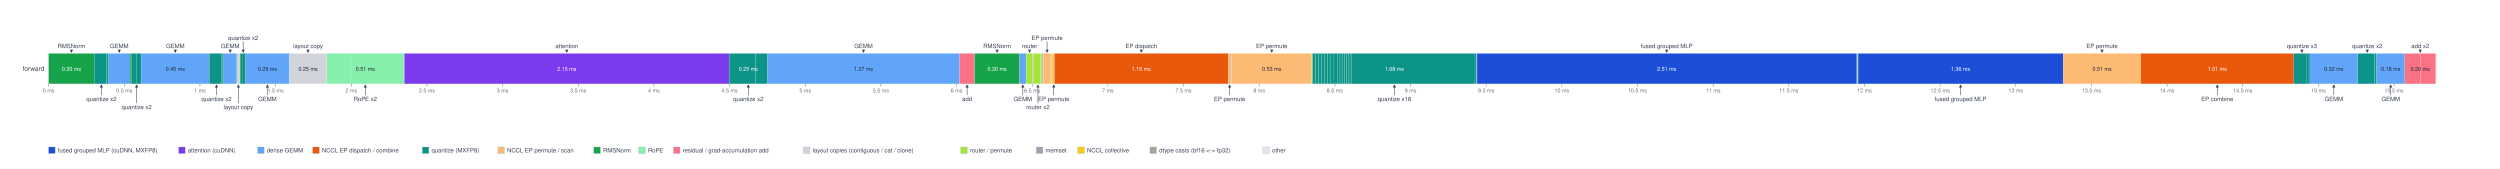
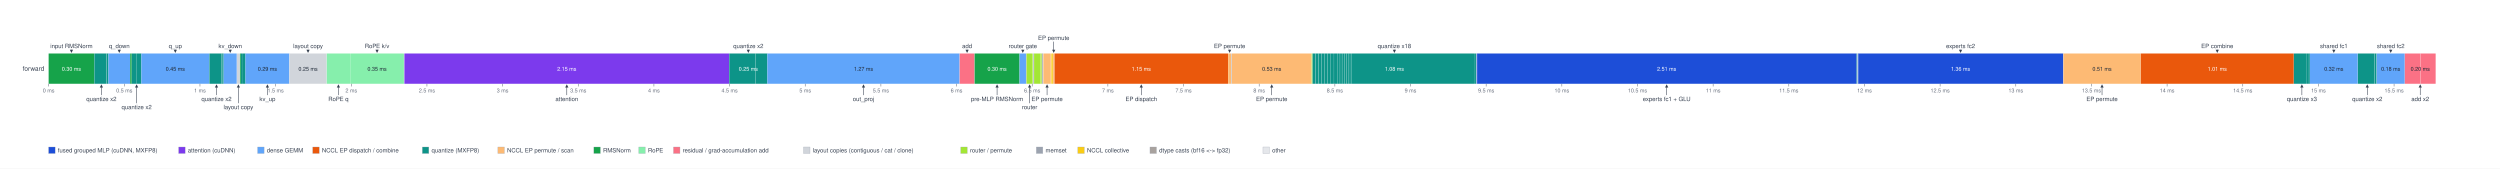
<svg xmlns="http://www.w3.org/2000/svg" width="4626" height="312" viewBox="0 0 4626 312">
  <defs>
    <marker id="arrow" markerWidth="6" markerHeight="6" refX="3" refY="3" orient="auto">
      <path d="M0,0 L6,3 L0,6 z" fill="#374151" />
    </marker>
  </defs>
  <rect width="4626" height="312" fill="white" />
  <line x1="132.2" y1="92" x2="132.2" y2="95" stroke="#374151" stroke-width="1" marker-end="url(#arrow)" />
-   <text x="132.2" y="89.0" text-anchor="middle" font-family="Helvetica, Arial, sans-serif" font-size="11" font-weight="normal" fill="#374151">RMSNorm</text>
+   <text x="132.2" y="89.0" text-anchor="middle" font-family="Helvetica, Arial, sans-serif" font-size="11" font-weight="normal" fill="#374151">input RMSNorm</text>
  <line x1="187.6" y1="176" x2="187.6" y2="159" stroke="#374151" stroke-width="1" marker-end="url(#arrow)" />
  <text x="187.6" y="187.0" text-anchor="middle" font-family="Helvetica, Arial, sans-serif" font-size="11" font-weight="normal" fill="#374151">quantize x2</text>
  <line x1="220.7" y1="92" x2="220.7" y2="95" stroke="#374151" stroke-width="1" marker-end="url(#arrow)" />
-   <text x="220.7" y="89.0" text-anchor="middle" font-family="Helvetica, Arial, sans-serif" font-size="11" font-weight="normal" fill="#374151">GEMM</text>
+   <text x="220.7" y="89.0" text-anchor="middle" font-family="Helvetica, Arial, sans-serif" font-size="11" font-weight="normal" fill="#374151">q_down</text>
  <line x1="252.8" y1="191" x2="252.8" y2="159" stroke="#374151" stroke-width="1" marker-end="url(#arrow)" />
  <text x="252.8" y="202.0" text-anchor="middle" font-family="Helvetica, Arial, sans-serif" font-size="11" font-weight="normal" fill="#374151">quantize x2</text>
  <line x1="324.4" y1="92" x2="324.4" y2="95" stroke="#374151" stroke-width="1" marker-end="url(#arrow)" />
-   <text x="324.4" y="89.0" text-anchor="middle" font-family="Helvetica, Arial, sans-serif" font-size="11" font-weight="normal" fill="#374151">GEMM</text>
+   <text x="324.4" y="89.0" text-anchor="middle" font-family="Helvetica, Arial, sans-serif" font-size="11" font-weight="normal" fill="#374151">q_up</text>
  <line x1="400.6" y1="176" x2="400.6" y2="159" stroke="#374151" stroke-width="1" marker-end="url(#arrow)" />
  <text x="400.6" y="187.0" text-anchor="middle" font-family="Helvetica, Arial, sans-serif" font-size="11" font-weight="normal" fill="#374151">quantize x2</text>
  <line x1="426.0" y1="92" x2="426.0" y2="95" stroke="#374151" stroke-width="1" marker-end="url(#arrow)" />
-   <text x="426.0" y="89.0" text-anchor="middle" font-family="Helvetica, Arial, sans-serif" font-size="11" font-weight="normal" fill="#374151">GEMM</text>
+   <text x="426.0" y="89.0" text-anchor="middle" font-family="Helvetica, Arial, sans-serif" font-size="11" font-weight="normal" fill="#374151">kv_down</text>
  <line x1="441.1" y1="191" x2="441.1" y2="159" stroke="#374151" stroke-width="1" marker-end="url(#arrow)" />
  <text x="441.1" y="202.0" text-anchor="middle" font-family="Helvetica, Arial, sans-serif" font-size="11" font-weight="normal" fill="#374151">layout copy</text>
-   <line x1="450.0" y1="77" x2="450.0" y2="95" stroke="#374151" stroke-width="1" marker-end="url(#arrow)" />
-   <text x="450.0" y="74.0" text-anchor="middle" font-family="Helvetica, Arial, sans-serif" font-size="11" font-weight="normal" fill="#374151">quantize x2</text>
  <line x1="494.8" y1="176" x2="494.8" y2="159" stroke="#374151" stroke-width="1" marker-end="url(#arrow)" />
-   <text x="494.8" y="187.0" text-anchor="middle" font-family="Helvetica, Arial, sans-serif" font-size="11" font-weight="normal" fill="#374151">GEMM</text>
+   <text x="494.8" y="187.0" text-anchor="middle" font-family="Helvetica, Arial, sans-serif" font-size="11" font-weight="normal" fill="#374151">kv_up</text>
  <line x1="570.0" y1="92" x2="570.0" y2="95" stroke="#374151" stroke-width="1" marker-end="url(#arrow)" />
  <text x="570.0" y="89.0" text-anchor="middle" font-family="Helvetica, Arial, sans-serif" font-size="11" font-weight="normal" fill="#374151">layout copy</text>
-   <line x1="676.0" y1="176" x2="676.0" y2="159" stroke="#374151" stroke-width="1" marker-end="url(#arrow)" />
-   <text x="676.0" y="187.0" text-anchor="middle" font-family="Helvetica, Arial, sans-serif" font-size="11" font-weight="normal" fill="#374151">RoPE x2</text>
-   <line x1="1048.8" y1="92" x2="1048.8" y2="95" stroke="#374151" stroke-width="1" marker-end="url(#arrow)" />
-   <text x="1048.8" y="89.0" text-anchor="middle" font-family="Helvetica, Arial, sans-serif" font-size="11" font-weight="normal" fill="#374151">attention</text>
-   <line x1="1384.7" y1="176" x2="1384.7" y2="159" stroke="#374151" stroke-width="1" marker-end="url(#arrow)" />
-   <text x="1384.7" y="187.0" text-anchor="middle" font-family="Helvetica, Arial, sans-serif" font-size="11" font-weight="normal" fill="#374151">quantize x2</text>
-   <line x1="1597.8" y1="92" x2="1597.8" y2="95" stroke="#374151" stroke-width="1" marker-end="url(#arrow)" />
-   <text x="1597.8" y="89.0" text-anchor="middle" font-family="Helvetica, Arial, sans-serif" font-size="11" font-weight="normal" fill="#374151">GEMM</text>
-   <line x1="1789.5" y1="176" x2="1789.5" y2="159" stroke="#374151" stroke-width="1" marker-end="url(#arrow)" />
-   <text x="1789.5" y="187.0" text-anchor="middle" font-family="Helvetica, Arial, sans-serif" font-size="11" font-weight="normal" fill="#374151">add</text>
-   <line x1="1845.0" y1="92" x2="1845.0" y2="95" stroke="#374151" stroke-width="1" marker-end="url(#arrow)" />
-   <text x="1845.0" y="89.0" text-anchor="middle" font-family="Helvetica, Arial, sans-serif" font-size="11" font-weight="normal" fill="#374151">RMSNorm</text>
-   <line x1="1892.6" y1="176" x2="1892.6" y2="159" stroke="#374151" stroke-width="1" marker-end="url(#arrow)" />
-   <text x="1892.6" y="187.0" text-anchor="middle" font-family="Helvetica, Arial, sans-serif" font-size="11" font-weight="normal" fill="#374151">GEMM</text>
-   <line x1="1905.2" y1="92" x2="1905.2" y2="95" stroke="#374151" stroke-width="1" marker-end="url(#arrow)" />
-   <text x="1905.2" y="89.0" text-anchor="middle" font-family="Helvetica, Arial, sans-serif" font-size="11" font-weight="normal" fill="#374151">router</text>
-   <line x1="1920.6" y1="191" x2="1920.6" y2="159" stroke="#374151" stroke-width="1" marker-end="url(#arrow)" />
-   <text x="1920.6" y="202.0" text-anchor="middle" font-family="Helvetica, Arial, sans-serif" font-size="11" font-weight="normal" fill="#374151">router x2</text>
-   <line x1="1937.5" y1="77" x2="1937.5" y2="95" stroke="#374151" stroke-width="1" marker-end="url(#arrow)" />
-   <text x="1937.5" y="74.0" text-anchor="middle" font-family="Helvetica, Arial, sans-serif" font-size="11" font-weight="normal" fill="#374151">EP permute</text>
-   <line x1="1949.8" y1="176" x2="1949.8" y2="159" stroke="#374151" stroke-width="1" marker-end="url(#arrow)" />
-   <text x="1949.8" y="187.0" text-anchor="middle" font-family="Helvetica, Arial, sans-serif" font-size="11" font-weight="normal" fill="#374151">EP permute</text>
-   <line x1="2111.8" y1="92" x2="2111.8" y2="95" stroke="#374151" stroke-width="1" marker-end="url(#arrow)" />
-   <text x="2111.8" y="89.0" text-anchor="middle" font-family="Helvetica, Arial, sans-serif" font-size="11" font-weight="normal" fill="#374151">EP dispatch</text>
-   <line x1="2275.3" y1="176" x2="2275.3" y2="159" stroke="#374151" stroke-width="1" marker-end="url(#arrow)" />
-   <text x="2275.3" y="187.0" text-anchor="middle" font-family="Helvetica, Arial, sans-serif" font-size="11" font-weight="normal" fill="#374151">EP permute</text>
-   <line x1="2353.2" y1="92" x2="2353.2" y2="95" stroke="#374151" stroke-width="1" marker-end="url(#arrow)" />
-   <text x="2353.2" y="89.0" text-anchor="middle" font-family="Helvetica, Arial, sans-serif" font-size="11" font-weight="normal" fill="#374151">EP permute</text>
-   <line x1="2580.2" y1="176" x2="2580.2" y2="159" stroke="#374151" stroke-width="1" marker-end="url(#arrow)" />
-   <text x="2580.2" y="187.0" text-anchor="middle" font-family="Helvetica, Arial, sans-serif" font-size="11" font-weight="normal" fill="#374151">quantize x18</text>
-   <line x1="3084.0" y1="92" x2="3084.0" y2="95" stroke="#374151" stroke-width="1" marker-end="url(#arrow)" />
-   <text x="3084.0" y="89.0" text-anchor="middle" font-family="Helvetica, Arial, sans-serif" font-size="11" font-weight="normal" fill="#374151">fused grouped MLP</text>
-   <line x1="3627.8" y1="176" x2="3627.8" y2="159" stroke="#374151" stroke-width="1" marker-end="url(#arrow)" />
-   <text x="3627.8" y="187.0" text-anchor="middle" font-family="Helvetica, Arial, sans-serif" font-size="11" font-weight="normal" fill="#374151">fused grouped MLP</text>
-   <line x1="3889.6" y1="92" x2="3889.6" y2="95" stroke="#374151" stroke-width="1" marker-end="url(#arrow)" />
-   <text x="3889.6" y="89.0" text-anchor="middle" font-family="Helvetica, Arial, sans-serif" font-size="11" font-weight="normal" fill="#374151">EP permute</text>
-   <line x1="4102.8" y1="176" x2="4102.8" y2="159" stroke="#374151" stroke-width="1" marker-end="url(#arrow)" />
-   <text x="4102.8" y="187.0" text-anchor="middle" font-family="Helvetica, Arial, sans-serif" font-size="11" font-weight="normal" fill="#374151">EP combine</text>
-   <line x1="4259.4" y1="92" x2="4259.4" y2="95" stroke="#374151" stroke-width="1" marker-end="url(#arrow)" />
-   <text x="4259.4" y="89.0" text-anchor="middle" font-family="Helvetica, Arial, sans-serif" font-size="11" font-weight="normal" fill="#374151">quantize x3</text>
-   <line x1="4318.5" y1="176" x2="4318.5" y2="159" stroke="#374151" stroke-width="1" marker-end="url(#arrow)" />
-   <text x="4318.5" y="187.0" text-anchor="middle" font-family="Helvetica, Arial, sans-serif" font-size="11" font-weight="normal" fill="#374151">GEMM</text>
-   <line x1="4380.4" y1="92" x2="4380.4" y2="95" stroke="#374151" stroke-width="1" marker-end="url(#arrow)" />
-   <text x="4380.4" y="89.0" text-anchor="middle" font-family="Helvetica, Arial, sans-serif" font-size="11" font-weight="normal" fill="#374151">quantize x2</text>
-   <line x1="4423.8" y1="176" x2="4423.8" y2="159" stroke="#374151" stroke-width="1" marker-end="url(#arrow)" />
-   <text x="4423.8" y="187.0" text-anchor="middle" font-family="Helvetica, Arial, sans-serif" font-size="11" font-weight="normal" fill="#374151">GEMM</text>
-   <line x1="4478.4" y1="92" x2="4478.4" y2="95" stroke="#374151" stroke-width="1" marker-end="url(#arrow)" />
-   <text x="4478.4" y="89.0" text-anchor="middle" font-family="Helvetica, Arial, sans-serif" font-size="11" font-weight="normal" fill="#374151">add x2</text>
+   <line x1="626.2" y1="176" x2="626.2" y2="159" stroke="#374151" stroke-width="1" marker-end="url(#arrow)" />
+   <text x="626.2" y="187.0" text-anchor="middle" font-family="Helvetica, Arial, sans-serif" font-size="11" font-weight="normal" fill="#374151">RoPE q</text>
+   <line x1="697.7" y1="92" x2="697.7" y2="95" stroke="#374151" stroke-width="1" marker-end="url(#arrow)" />
+   <text x="697.7" y="89.0" text-anchor="middle" font-family="Helvetica, Arial, sans-serif" font-size="11" font-weight="normal" fill="#374151">RoPE k/v</text>
+   <line x1="1048.8" y1="176" x2="1048.8" y2="159" stroke="#374151" stroke-width="1" marker-end="url(#arrow)" />
+   <text x="1048.8" y="187.0" text-anchor="middle" font-family="Helvetica, Arial, sans-serif" font-size="11" font-weight="normal" fill="#374151">attention</text>
+   <line x1="1384.7" y1="92" x2="1384.7" y2="95" stroke="#374151" stroke-width="1" marker-end="url(#arrow)" />
+   <text x="1384.7" y="89.0" text-anchor="middle" font-family="Helvetica, Arial, sans-serif" font-size="11" font-weight="normal" fill="#374151">quantize x2</text>
+   <line x1="1597.8" y1="176" x2="1597.8" y2="159" stroke="#374151" stroke-width="1" marker-end="url(#arrow)" />
+   <text x="1597.8" y="187.0" text-anchor="middle" font-family="Helvetica, Arial, sans-serif" font-size="11" font-weight="normal" fill="#374151">out_proj</text>
+   <line x1="1789.5" y1="92" x2="1789.5" y2="95" stroke="#374151" stroke-width="1" marker-end="url(#arrow)" />
+   <text x="1789.5" y="89.0" text-anchor="middle" font-family="Helvetica, Arial, sans-serif" font-size="11" font-weight="normal" fill="#374151">add</text>
+   <line x1="1845.0" y1="176" x2="1845.0" y2="159" stroke="#374151" stroke-width="1" marker-end="url(#arrow)" />
+   <text x="1845.0" y="187.0" text-anchor="middle" font-family="Helvetica, Arial, sans-serif" font-size="11" font-weight="normal" fill="#374151">pre-MLP RMSNorm</text>
+   <line x1="1892.6" y1="92" x2="1892.6" y2="95" stroke="#374151" stroke-width="1" marker-end="url(#arrow)" />
+   <text x="1892.6" y="89.0" text-anchor="middle" font-family="Helvetica, Arial, sans-serif" font-size="11" font-weight="normal" fill="#374151">router gate</text>
+   <line x1="1905.2" y1="191" x2="1905.2" y2="159" stroke="#374151" stroke-width="1" marker-end="url(#arrow)" />
+   <text x="1905.2" y="202.0" text-anchor="middle" font-family="Helvetica, Arial, sans-serif" font-size="11" font-weight="normal" fill="#374151">router</text>
+   <line x1="1937.5" y1="176" x2="1937.5" y2="159" stroke="#374151" stroke-width="1" marker-end="url(#arrow)" />
+   <text x="1937.5" y="187.0" text-anchor="middle" font-family="Helvetica, Arial, sans-serif" font-size="11" font-weight="normal" fill="#374151">EP permute</text>
+   <line x1="1949.8" y1="77" x2="1949.8" y2="95" stroke="#374151" stroke-width="1" marker-end="url(#arrow)" />
+   <text x="1949.8" y="74.0" text-anchor="middle" font-family="Helvetica, Arial, sans-serif" font-size="11" font-weight="normal" fill="#374151">EP permute</text>
+   <line x1="2111.8" y1="176" x2="2111.8" y2="159" stroke="#374151" stroke-width="1" marker-end="url(#arrow)" />
+   <text x="2111.8" y="187.0" text-anchor="middle" font-family="Helvetica, Arial, sans-serif" font-size="11" font-weight="normal" fill="#374151">EP dispatch</text>
+   <line x1="2275.3" y1="92" x2="2275.3" y2="95" stroke="#374151" stroke-width="1" marker-end="url(#arrow)" />
+   <text x="2275.3" y="89.0" text-anchor="middle" font-family="Helvetica, Arial, sans-serif" font-size="11" font-weight="normal" fill="#374151">EP permute</text>
+   <line x1="2353.2" y1="176" x2="2353.2" y2="159" stroke="#374151" stroke-width="1" marker-end="url(#arrow)" />
+   <text x="2353.2" y="187.0" text-anchor="middle" font-family="Helvetica, Arial, sans-serif" font-size="11" font-weight="normal" fill="#374151">EP permute</text>
+   <line x1="2580.2" y1="92" x2="2580.2" y2="95" stroke="#374151" stroke-width="1" marker-end="url(#arrow)" />
+   <text x="2580.2" y="89.0" text-anchor="middle" font-family="Helvetica, Arial, sans-serif" font-size="11" font-weight="normal" fill="#374151">quantize x18</text>
+   <line x1="3084.0" y1="176" x2="3084.0" y2="159" stroke="#374151" stroke-width="1" marker-end="url(#arrow)" />
+   <text x="3084.0" y="187.0" text-anchor="middle" font-family="Helvetica, Arial, sans-serif" font-size="11" font-weight="normal" fill="#374151">experts fc1 + GLU</text>
+   <line x1="3627.8" y1="92" x2="3627.8" y2="95" stroke="#374151" stroke-width="1" marker-end="url(#arrow)" />
+   <text x="3627.8" y="89.0" text-anchor="middle" font-family="Helvetica, Arial, sans-serif" font-size="11" font-weight="normal" fill="#374151">experts fc2</text>
+   <line x1="3889.6" y1="176" x2="3889.6" y2="159" stroke="#374151" stroke-width="1" marker-end="url(#arrow)" />
+   <text x="3889.6" y="187.0" text-anchor="middle" font-family="Helvetica, Arial, sans-serif" font-size="11" font-weight="normal" fill="#374151">EP permute</text>
+   <line x1="4102.8" y1="92" x2="4102.8" y2="95" stroke="#374151" stroke-width="1" marker-end="url(#arrow)" />
+   <text x="4102.8" y="89.0" text-anchor="middle" font-family="Helvetica, Arial, sans-serif" font-size="11" font-weight="normal" fill="#374151">EP combine</text>
+   <line x1="4259.4" y1="176" x2="4259.4" y2="159" stroke="#374151" stroke-width="1" marker-end="url(#arrow)" />
+   <text x="4259.4" y="187.0" text-anchor="middle" font-family="Helvetica, Arial, sans-serif" font-size="11" font-weight="normal" fill="#374151">quantize x3</text>
+   <line x1="4318.5" y1="92" x2="4318.5" y2="95" stroke="#374151" stroke-width="1" marker-end="url(#arrow)" />
+   <text x="4318.5" y="89.0" text-anchor="middle" font-family="Helvetica, Arial, sans-serif" font-size="11" font-weight="normal" fill="#374151">shared fc1</text>
+   <line x1="4380.4" y1="176" x2="4380.4" y2="159" stroke="#374151" stroke-width="1" marker-end="url(#arrow)" />
+   <text x="4380.4" y="187.0" text-anchor="middle" font-family="Helvetica, Arial, sans-serif" font-size="11" font-weight="normal" fill="#374151">quantize x2</text>
+   <line x1="4423.8" y1="92" x2="4423.8" y2="95" stroke="#374151" stroke-width="1" marker-end="url(#arrow)" />
+   <text x="4423.8" y="89.0" text-anchor="middle" font-family="Helvetica, Arial, sans-serif" font-size="11" font-weight="normal" fill="#374151">shared fc2</text>
+   <line x1="4478.4" y1="176" x2="4478.4" y2="159" stroke="#374151" stroke-width="1" marker-end="url(#arrow)" />
+   <text x="4478.4" y="187.0" text-anchor="middle" font-family="Helvetica, Arial, sans-serif" font-size="11" font-weight="normal" fill="#374151">add x2</text>
  <text x="82.0" y="131.0" text-anchor="end" font-family="Helvetica, Arial, sans-serif" font-size="12" font-weight="normal" fill="#374151">forward</text>
  <rect x="90.00" y="99" width="84.35" height="56" fill="#16a34a" />
  <rect x="174.61" y="99" width="22.20" height="56" fill="#0d9488" />
  <rect x="197.17" y="99" width="3.47" height="56" fill="#0d9488" />
  <rect x="200.80" y="99" width="39.77" height="56" fill="#60a5fa" />
  <rect x="240.90" y="99" width="2.80" height="56" fill="#16a34a" />
  <rect x="244.01" y="99" width="9.03" height="56" fill="#0d9488" />
  <rect x="253.33" y="99" width="8.23" height="56" fill="#0d9488" />
  <rect x="261.63" y="99" width="125.49" height="56" fill="#60a5fa" />
  <rect x="387.45" y="99" width="22.25" height="56" fill="#0d9488" />
  <rect x="409.94" y="99" width="0.80" height="56" fill="#0d9488" />
  <rect x="410.67" y="99" width="0.80" height="56" fill="#0d9488" />
  <rect x="411.41" y="99" width="2.31" height="56" fill="#0d9488" />
  <rect x="413.84" y="99" width="24.23" height="56" fill="#60a5fa" />
  <rect x="438.43" y="99" width="5.25" height="56" fill="#d1d5db" />
  <rect x="443.96" y="99" width="1.56" height="56" fill="#16a34a" />
  <rect x="445.75" y="99" width="3.68" height="56" fill="#0d9488" />
  <rect x="449.66" y="99" width="4.56" height="56" fill="#0d9488" />
  <rect x="454.25" y="99" width="81.06" height="56" fill="#60a5fa" />
  <rect x="535.60" y="99" width="68.73" height="56" fill="#d1d5db" />
  <rect x="604.66" y="99" width="43.03" height="56" fill="#86efac" />
  <rect x="648.01" y="99" width="99.38" height="56" fill="#86efac" />
  <rect x="747.72" y="99" width="0.80" height="56" fill="#e5e7eb" />
  <rect x="748.31" y="99" width="600.90" height="56" fill="#7c3aed" />
  <rect x="1349.46" y="99" width="48.17" height="56" fill="#0d9488" />
  <rect x="1397.87" y="99" width="22.04" height="56" fill="#0d9488" />
  <rect x="1419.95" y="99" width="355.61" height="56" fill="#60a5fa" />
  <rect x="1775.85" y="99" width="27.26" height="56" fill="#fb7185" />
  <rect x="1803.43" y="99" width="83.06" height="56" fill="#16a34a" />
  <rect x="1886.67" y="99" width="11.78" height="56" fill="#60a5fa" />
  <rect x="1898.78" y="99" width="0.80" height="56" fill="#a8a29e" />
  <rect x="1899.59" y="99" width="11.24" height="56" fill="#a3e635" />
  <rect x="1911.93" y="99" width="0.80" height="56" fill="#9ca3af" />
  <rect x="1912.85" y="99" width="0.80" height="56" fill="#9ca3af" />
  <rect x="1913.52" y="99" width="11.75" height="56" fill="#a3e635" />
  <rect x="1925.47" y="99" width="2.12" height="56" fill="#a3e635" />
  <rect x="1927.91" y="99" width="0.80" height="56" fill="#9ca3af" />
  <rect x="1928.62" y="99" width="0.80" height="56" fill="#9ca3af" />
  <rect x="1929.43" y="99" width="0.80" height="56" fill="#9ca3af" />
  <rect x="1930.73" y="99" width="13.61" height="56" fill="#fdba74" />
  <rect x="1945.41" y="99" width="2.77" height="56" fill="#facc15" />
  <rect x="1948.37" y="99" width="1.65" height="56" fill="#fdba74" />
  <rect x="1950.29" y="99" width="0.91" height="56" fill="#fdba74" />
  <rect x="1951.36" y="99" width="320.96" height="56" fill="#ea580c" />
  <rect x="2272.56" y="99" width="5.39" height="56" fill="#fdba74" />
  <rect x="2278.66" y="99" width="0.80" height="56" fill="#9ca3af" />
  <rect x="2279.49" y="99" width="147.33" height="56" fill="#fdba74" />
  <rect x="2427.15" y="99" width="1.27" height="56" fill="#a3e635" />
  <rect x="2428.75" y="99" width="5.21" height="56" fill="#0d9488" />
  <rect x="2434.28" y="99" width="5.25" height="56" fill="#0d9488" />
  <rect x="2439.84" y="99" width="5.31" height="56" fill="#0d9488" />
  <rect x="2445.39" y="99" width="5.60" height="56" fill="#0d9488" />
  <rect x="2451.23" y="99" width="5.34" height="56" fill="#0d9488" />
  <rect x="2456.88" y="99" width="5.48" height="56" fill="#0d9488" />
  <rect x="2462.65" y="99" width="5.53" height="56" fill="#0d9488" />
  <rect x="2468.50" y="99" width="5.64" height="56" fill="#0d9488" />
  <rect x="2474.47" y="99" width="3.22" height="56" fill="#0d9488" />
  <rect x="2478.01" y="99" width="3.23" height="56" fill="#0d9488" />
  <rect x="2481.51" y="99" width="3.11" height="56" fill="#0d9488" />
  <rect x="2484.85" y="99" width="3.14" height="56" fill="#0d9488" />
  <rect x="2488.24" y="99" width="3.06" height="56" fill="#0d9488" />
  <rect x="2491.54" y="99" width="3.07" height="56" fill="#0d9488" />
  <rect x="2494.89" y="99" width="3.02" height="56" fill="#0d9488" />
  <rect x="2498.22" y="99" width="3.02" height="56" fill="#0d9488" />
  <rect x="2501.56" y="99" width="227.54" height="56" fill="#0d9488" />
  <rect x="2729.42" y="99" width="2.15" height="56" fill="#0d9488" />
  <rect x="2731.86" y="99" width="0.80" height="56" fill="#d1d5db" />
  <rect x="2732.56" y="99" width="0.80" height="56" fill="#1d4ed8" />
  <rect x="2733.29" y="99" width="702.10" height="56" fill="#1d4ed8" />
  <rect x="3435.63" y="99" width="1.06" height="56" fill="#0d9488" />
  <rect x="3437.06" y="99" width="0.80" height="56" fill="#d1d5db" />
  <rect x="3437.84" y="99" width="0.80" height="56" fill="#1d4ed8" />
  <rect x="3438.64" y="99" width="379.13" height="56" fill="#1d4ed8" />
  <rect x="3818.12" y="99" width="142.95" height="56" fill="#fdba74" />
  <rect x="3961.37" y="99" width="282.96" height="56" fill="#ea580c" />
  <rect x="4244.57" y="99" width="22.59" height="56" fill="#0d9488" />
  <rect x="4267.40" y="99" width="4.97" height="56" fill="#0d9488" />
  <rect x="4272.61" y="99" width="1.53" height="56" fill="#0d9488" />
  <rect x="4274.27" y="99" width="88.44" height="56" fill="#60a5fa" />
  <rect x="4363.04" y="99" width="30.40" height="56" fill="#0d9488" />
  <rect x="4393.77" y="99" width="3.05" height="56" fill="#0d9488" />
  <rect x="4397.14" y="99" width="0.80" height="56" fill="#0d9488" />
  <rect x="4397.96" y="99" width="51.74" height="56" fill="#60a5fa" />
  <rect x="4449.93" y="99" width="28.72" height="56" fill="#fb7185" />
  <rect x="4478.88" y="99" width="28.05" height="56" fill="#fb7185" />
  <text x="132.2" y="131.0" text-anchor="middle" font-family="Helvetica, Arial, sans-serif" font-size="10" font-weight="normal" fill="#ffffff">0.30 ms</text>
  <text x="324.4" y="131.0" text-anchor="middle" font-family="Helvetica, Arial, sans-serif" font-size="10" font-weight="normal" fill="#1f2937">0.45 ms</text>
  <text x="494.8" y="131.0" text-anchor="middle" font-family="Helvetica, Arial, sans-serif" font-size="10" font-weight="normal" fill="#1f2937">0.29 ms</text>
  <text x="570.0" y="131.0" text-anchor="middle" font-family="Helvetica, Arial, sans-serif" font-size="10" font-weight="normal" fill="#1f2937">0.25 ms</text>
-   <text x="676.0" y="131.0" text-anchor="middle" font-family="Helvetica, Arial, sans-serif" font-size="10" font-weight="normal" fill="#1f2937">0.51 ms</text>
+   <text x="697.7" y="131.0" text-anchor="middle" font-family="Helvetica, Arial, sans-serif" font-size="10" font-weight="normal" fill="#1f2937">0.35 ms</text>
  <text x="1048.8" y="131.0" text-anchor="middle" font-family="Helvetica, Arial, sans-serif" font-size="10" font-weight="normal" fill="#ffffff">2.15 ms</text>
  <text x="1384.7" y="131.0" text-anchor="middle" font-family="Helvetica, Arial, sans-serif" font-size="10" font-weight="normal" fill="#ffffff">0.25 ms</text>
  <text x="1597.8" y="131.0" text-anchor="middle" font-family="Helvetica, Arial, sans-serif" font-size="10" font-weight="normal" fill="#1f2937">1.27 ms</text>
  <text x="1845.0" y="131.0" text-anchor="middle" font-family="Helvetica, Arial, sans-serif" font-size="10" font-weight="normal" fill="#ffffff">0.30 ms</text>
  <text x="2111.8" y="131.0" text-anchor="middle" font-family="Helvetica, Arial, sans-serif" font-size="10" font-weight="normal" fill="#ffffff">1.15 ms</text>
  <text x="2353.2" y="131.0" text-anchor="middle" font-family="Helvetica, Arial, sans-serif" font-size="10" font-weight="normal" fill="#1f2937">0.53 ms</text>
  <text x="2580.2" y="131.0" text-anchor="middle" font-family="Helvetica, Arial, sans-serif" font-size="10" font-weight="normal" fill="#ffffff">1.08 ms</text>
  <text x="3084.0" y="131.0" text-anchor="middle" font-family="Helvetica, Arial, sans-serif" font-size="10" font-weight="normal" fill="#ffffff">2.51 ms</text>
  <text x="3627.8" y="131.0" text-anchor="middle" font-family="Helvetica, Arial, sans-serif" font-size="10" font-weight="normal" fill="#ffffff">1.36 ms</text>
  <text x="3889.6" y="131.0" text-anchor="middle" font-family="Helvetica, Arial, sans-serif" font-size="10" font-weight="normal" fill="#1f2937">0.51 ms</text>
  <text x="4102.8" y="131.0" text-anchor="middle" font-family="Helvetica, Arial, sans-serif" font-size="10" font-weight="normal" fill="#ffffff">1.01 ms</text>
  <text x="4318.5" y="131.0" text-anchor="middle" font-family="Helvetica, Arial, sans-serif" font-size="10" font-weight="normal" fill="#1f2937">0.32 ms</text>
  <text x="4423.8" y="131.0" text-anchor="middle" font-family="Helvetica, Arial, sans-serif" font-size="10" font-weight="normal" fill="#1f2937">0.18 ms</text>
  <text x="4478.4" y="131.0" text-anchor="middle" font-family="Helvetica, Arial, sans-serif" font-size="10" font-weight="normal" fill="#1f2937">0.20 ms</text>
  <line x1="90.0" y1="155" x2="90.0" y2="160" stroke="#6b7280" />
  <text x="90.0" y="171.0" text-anchor="middle" font-family="Helvetica, Arial, sans-serif" font-size="10" font-weight="normal" fill="#6b7280">0 ms</text>
  <line x1="230.0" y1="155" x2="230.0" y2="160" stroke="#6b7280" />
  <text x="230.0" y="171.0" text-anchor="middle" font-family="Helvetica, Arial, sans-serif" font-size="10" font-weight="normal" fill="#6b7280">0.5 ms</text>
  <line x1="370.0" y1="155" x2="370.0" y2="160" stroke="#6b7280" />
  <text x="370.0" y="171.0" text-anchor="middle" font-family="Helvetica, Arial, sans-serif" font-size="10" font-weight="normal" fill="#6b7280">1 ms</text>
  <line x1="510.0" y1="155" x2="510.0" y2="160" stroke="#6b7280" />
  <text x="510.0" y="171.0" text-anchor="middle" font-family="Helvetica, Arial, sans-serif" font-size="10" font-weight="normal" fill="#6b7280">1.5 ms</text>
  <line x1="650.0" y1="155" x2="650.0" y2="160" stroke="#6b7280" />
  <text x="650.0" y="171.0" text-anchor="middle" font-family="Helvetica, Arial, sans-serif" font-size="10" font-weight="normal" fill="#6b7280">2 ms</text>
  <line x1="790.0" y1="155" x2="790.0" y2="160" stroke="#6b7280" />
  <text x="790.0" y="171.0" text-anchor="middle" font-family="Helvetica, Arial, sans-serif" font-size="10" font-weight="normal" fill="#6b7280">2.5 ms</text>
  <line x1="930.0" y1="155" x2="930.0" y2="160" stroke="#6b7280" />
  <text x="930.0" y="171.0" text-anchor="middle" font-family="Helvetica, Arial, sans-serif" font-size="10" font-weight="normal" fill="#6b7280">3 ms</text>
  <line x1="1070.0" y1="155" x2="1070.0" y2="160" stroke="#6b7280" />
  <text x="1070.0" y="171.0" text-anchor="middle" font-family="Helvetica, Arial, sans-serif" font-size="10" font-weight="normal" fill="#6b7280">3.5 ms</text>
  <line x1="1210.0" y1="155" x2="1210.0" y2="160" stroke="#6b7280" />
  <text x="1210.0" y="171.0" text-anchor="middle" font-family="Helvetica, Arial, sans-serif" font-size="10" font-weight="normal" fill="#6b7280">4 ms</text>
  <line x1="1350.0" y1="155" x2="1350.0" y2="160" stroke="#6b7280" />
  <text x="1350.0" y="171.0" text-anchor="middle" font-family="Helvetica, Arial, sans-serif" font-size="10" font-weight="normal" fill="#6b7280">4.5 ms</text>
  <line x1="1490.0" y1="155" x2="1490.0" y2="160" stroke="#6b7280" />
  <text x="1490.0" y="171.0" text-anchor="middle" font-family="Helvetica, Arial, sans-serif" font-size="10" font-weight="normal" fill="#6b7280">5 ms</text>
  <line x1="1630.0" y1="155" x2="1630.0" y2="160" stroke="#6b7280" />
  <text x="1630.0" y="171.0" text-anchor="middle" font-family="Helvetica, Arial, sans-serif" font-size="10" font-weight="normal" fill="#6b7280">5.5 ms</text>
  <line x1="1770.0" y1="155" x2="1770.0" y2="160" stroke="#6b7280" />
  <text x="1770.0" y="171.0" text-anchor="middle" font-family="Helvetica, Arial, sans-serif" font-size="10" font-weight="normal" fill="#6b7280">6 ms</text>
  <line x1="1910.0" y1="155" x2="1910.0" y2="160" stroke="#6b7280" />
  <text x="1910.0" y="171.0" text-anchor="middle" font-family="Helvetica, Arial, sans-serif" font-size="10" font-weight="normal" fill="#6b7280">6.5 ms</text>
  <line x1="2050.0" y1="155" x2="2050.0" y2="160" stroke="#6b7280" />
  <text x="2050.0" y="171.0" text-anchor="middle" font-family="Helvetica, Arial, sans-serif" font-size="10" font-weight="normal" fill="#6b7280">7 ms</text>
  <line x1="2190.0" y1="155" x2="2190.0" y2="160" stroke="#6b7280" />
  <text x="2190.0" y="171.0" text-anchor="middle" font-family="Helvetica, Arial, sans-serif" font-size="10" font-weight="normal" fill="#6b7280">7.5 ms</text>
  <line x1="2330.0" y1="155" x2="2330.0" y2="160" stroke="#6b7280" />
  <text x="2330.0" y="171.0" text-anchor="middle" font-family="Helvetica, Arial, sans-serif" font-size="10" font-weight="normal" fill="#6b7280">8 ms</text>
  <line x1="2470.0" y1="155" x2="2470.0" y2="160" stroke="#6b7280" />
  <text x="2470.0" y="171.0" text-anchor="middle" font-family="Helvetica, Arial, sans-serif" font-size="10" font-weight="normal" fill="#6b7280">8.5 ms</text>
  <line x1="2610.0" y1="155" x2="2610.0" y2="160" stroke="#6b7280" />
  <text x="2610.0" y="171.0" text-anchor="middle" font-family="Helvetica, Arial, sans-serif" font-size="10" font-weight="normal" fill="#6b7280">9 ms</text>
  <line x1="2750.0" y1="155" x2="2750.0" y2="160" stroke="#6b7280" />
  <text x="2750.0" y="171.0" text-anchor="middle" font-family="Helvetica, Arial, sans-serif" font-size="10" font-weight="normal" fill="#6b7280">9.5 ms</text>
  <line x1="2890.0" y1="155" x2="2890.0" y2="160" stroke="#6b7280" />
  <text x="2890.0" y="171.0" text-anchor="middle" font-family="Helvetica, Arial, sans-serif" font-size="10" font-weight="normal" fill="#6b7280">10 ms</text>
  <line x1="3030.0" y1="155" x2="3030.0" y2="160" stroke="#6b7280" />
  <text x="3030.0" y="171.0" text-anchor="middle" font-family="Helvetica, Arial, sans-serif" font-size="10" font-weight="normal" fill="#6b7280">10.5 ms</text>
  <line x1="3170.0" y1="155" x2="3170.0" y2="160" stroke="#6b7280" />
  <text x="3170.0" y="171.0" text-anchor="middle" font-family="Helvetica, Arial, sans-serif" font-size="10" font-weight="normal" fill="#6b7280">11 ms</text>
  <line x1="3310.0" y1="155" x2="3310.0" y2="160" stroke="#6b7280" />
  <text x="3310.0" y="171.0" text-anchor="middle" font-family="Helvetica, Arial, sans-serif" font-size="10" font-weight="normal" fill="#6b7280">11.5 ms</text>
  <line x1="3450.0" y1="155" x2="3450.0" y2="160" stroke="#6b7280" />
  <text x="3450.0" y="171.0" text-anchor="middle" font-family="Helvetica, Arial, sans-serif" font-size="10" font-weight="normal" fill="#6b7280">12 ms</text>
  <line x1="3590.0" y1="155" x2="3590.0" y2="160" stroke="#6b7280" />
  <text x="3590.0" y="171.0" text-anchor="middle" font-family="Helvetica, Arial, sans-serif" font-size="10" font-weight="normal" fill="#6b7280">12.5 ms</text>
  <line x1="3730.0" y1="155" x2="3730.0" y2="160" stroke="#6b7280" />
  <text x="3730.0" y="171.0" text-anchor="middle" font-family="Helvetica, Arial, sans-serif" font-size="10" font-weight="normal" fill="#6b7280">13 ms</text>
  <line x1="3870.0" y1="155" x2="3870.0" y2="160" stroke="#6b7280" />
  <text x="3870.0" y="171.0" text-anchor="middle" font-family="Helvetica, Arial, sans-serif" font-size="10" font-weight="normal" fill="#6b7280">13.5 ms</text>
  <line x1="4010.0" y1="155" x2="4010.0" y2="160" stroke="#6b7280" />
  <text x="4010.0" y="171.0" text-anchor="middle" font-family="Helvetica, Arial, sans-serif" font-size="10" font-weight="normal" fill="#6b7280">14 ms</text>
  <line x1="4150.0" y1="155" x2="4150.0" y2="160" stroke="#6b7280" />
  <text x="4150.0" y="171.0" text-anchor="middle" font-family="Helvetica, Arial, sans-serif" font-size="10" font-weight="normal" fill="#6b7280">14.5 ms</text>
  <line x1="4290.0" y1="155" x2="4290.0" y2="160" stroke="#6b7280" />
  <text x="4290.0" y="171.0" text-anchor="middle" font-family="Helvetica, Arial, sans-serif" font-size="10" font-weight="normal" fill="#6b7280">15 ms</text>
  <line x1="4430.0" y1="155" x2="4430.0" y2="160" stroke="#6b7280" />
  <text x="4430.0" y="171.0" text-anchor="middle" font-family="Helvetica, Arial, sans-serif" font-size="10" font-weight="normal" fill="#6b7280">15.5 ms</text>
  <rect x="90" y="272" width="12" height="12" fill="#1d4ed8" stroke="#9ca3af" stroke-width="0.5" />
  <text x="107.0" y="282.0" text-anchor="start" font-family="Helvetica, Arial, sans-serif" font-size="11" font-weight="normal" fill="#374151">fused grouped MLP (cuDNN, MXFP8)</text>
  <rect x="330.6" y="272" width="12" height="12" fill="#7c3aed" stroke="#9ca3af" stroke-width="0.5" />
  <text x="347.6" y="282.0" text-anchor="start" font-family="Helvetica, Arial, sans-serif" font-size="11" font-weight="normal" fill="#374151">attention (cuDNN)</text>
  <rect x="476.7" y="272" width="12" height="12" fill="#60a5fa" stroke="#9ca3af" stroke-width="0.5" />
  <text x="493.7" y="282.0" text-anchor="start" font-family="Helvetica, Arial, sans-serif" font-size="11" font-weight="normal" fill="#374151">dense GEMM</text>
  <rect x="578.7" y="272" width="12" height="12" fill="#ea580c" stroke="#9ca3af" stroke-width="0.5" />
  <text x="595.7" y="282.0" text-anchor="start" font-family="Helvetica, Arial, sans-serif" font-size="11" font-weight="normal" fill="#374151">NCCL EP dispatch / combine</text>
  <rect x="781.5" y="272" width="12" height="12" fill="#0d9488" stroke="#9ca3af" stroke-width="0.5" />
  <text x="798.5" y="282.0" text-anchor="start" font-family="Helvetica, Arial, sans-serif" font-size="11" font-weight="normal" fill="#374151">quantize (MXFP8)</text>
  <rect x="921.3" y="272" width="12" height="12" fill="#fdba74" stroke="#9ca3af" stroke-width="0.5" />
  <text x="938.3" y="282.0" text-anchor="start" font-family="Helvetica, Arial, sans-serif" font-size="11" font-weight="normal" fill="#374151">NCCL EP permute / scan</text>
  <rect x="1098.9" y="272" width="12" height="12" fill="#16a34a" stroke="#9ca3af" stroke-width="0.5" />
  <text x="1115.9" y="282.0" text-anchor="start" font-family="Helvetica, Arial, sans-serif" font-size="11" font-weight="normal" fill="#374151">RMSNorm</text>
  <rect x="1182" y="272" width="12" height="12" fill="#86efac" stroke="#9ca3af" stroke-width="0.5" />
  <text x="1199.0" y="282.0" text-anchor="start" font-family="Helvetica, Arial, sans-serif" font-size="11" font-weight="normal" fill="#374151">RoPE</text>
  <rect x="1246.2" y="272" width="12" height="12" fill="#fb7185" stroke="#9ca3af" stroke-width="0.5" />
  <text x="1263.2" y="282.0" text-anchor="start" font-family="Helvetica, Arial, sans-serif" font-size="11" font-weight="normal" fill="#374151">residual / grad-accumulation add</text>
  <rect x="1486.8" y="272" width="12" height="12" fill="#d1d5db" stroke="#9ca3af" stroke-width="0.5" />
  <text x="1503.8" y="282.0" text-anchor="start" font-family="Helvetica, Arial, sans-serif" font-size="11" font-weight="normal" fill="#374151">layout copies (contiguous / cat / clone)</text>
  <rect x="1777.8" y="272" width="12" height="12" fill="#a3e635" stroke="#9ca3af" stroke-width="0.5" />
  <text x="1794.8" y="282.0" text-anchor="start" font-family="Helvetica, Arial, sans-serif" font-size="11" font-weight="normal" fill="#374151">router / permute</text>
  <rect x="1917.6" y="272" width="12" height="12" fill="#9ca3af" stroke="#9ca3af" stroke-width="0.5" />
  <text x="1934.6" y="282.0" text-anchor="start" font-family="Helvetica, Arial, sans-serif" font-size="11" font-weight="normal" fill="#374151">memset</text>
  <rect x="1994.4" y="272" width="12" height="12" fill="#facc15" stroke="#9ca3af" stroke-width="0.5" />
  <text x="2011.4" y="282.0" text-anchor="start" font-family="Helvetica, Arial, sans-serif" font-size="11" font-weight="normal" fill="#374151">NCCL collective</text>
  <rect x="2127.9" y="272" width="12" height="12" fill="#a8a29e" stroke="#9ca3af" stroke-width="0.5" />
  <text x="2144.9" y="282.0" text-anchor="start" font-family="Helvetica, Arial, sans-serif" font-size="11" font-weight="normal" fill="#374151">dtype casts (bf16 &lt;-&gt; fp32)</text>
  <rect x="2337" y="272" width="12" height="12" fill="#e5e7eb" stroke="#9ca3af" stroke-width="0.5" />
  <text x="2354.0" y="282.0" text-anchor="start" font-family="Helvetica, Arial, sans-serif" font-size="11" font-weight="normal" fill="#374151">other</text>
</svg>
